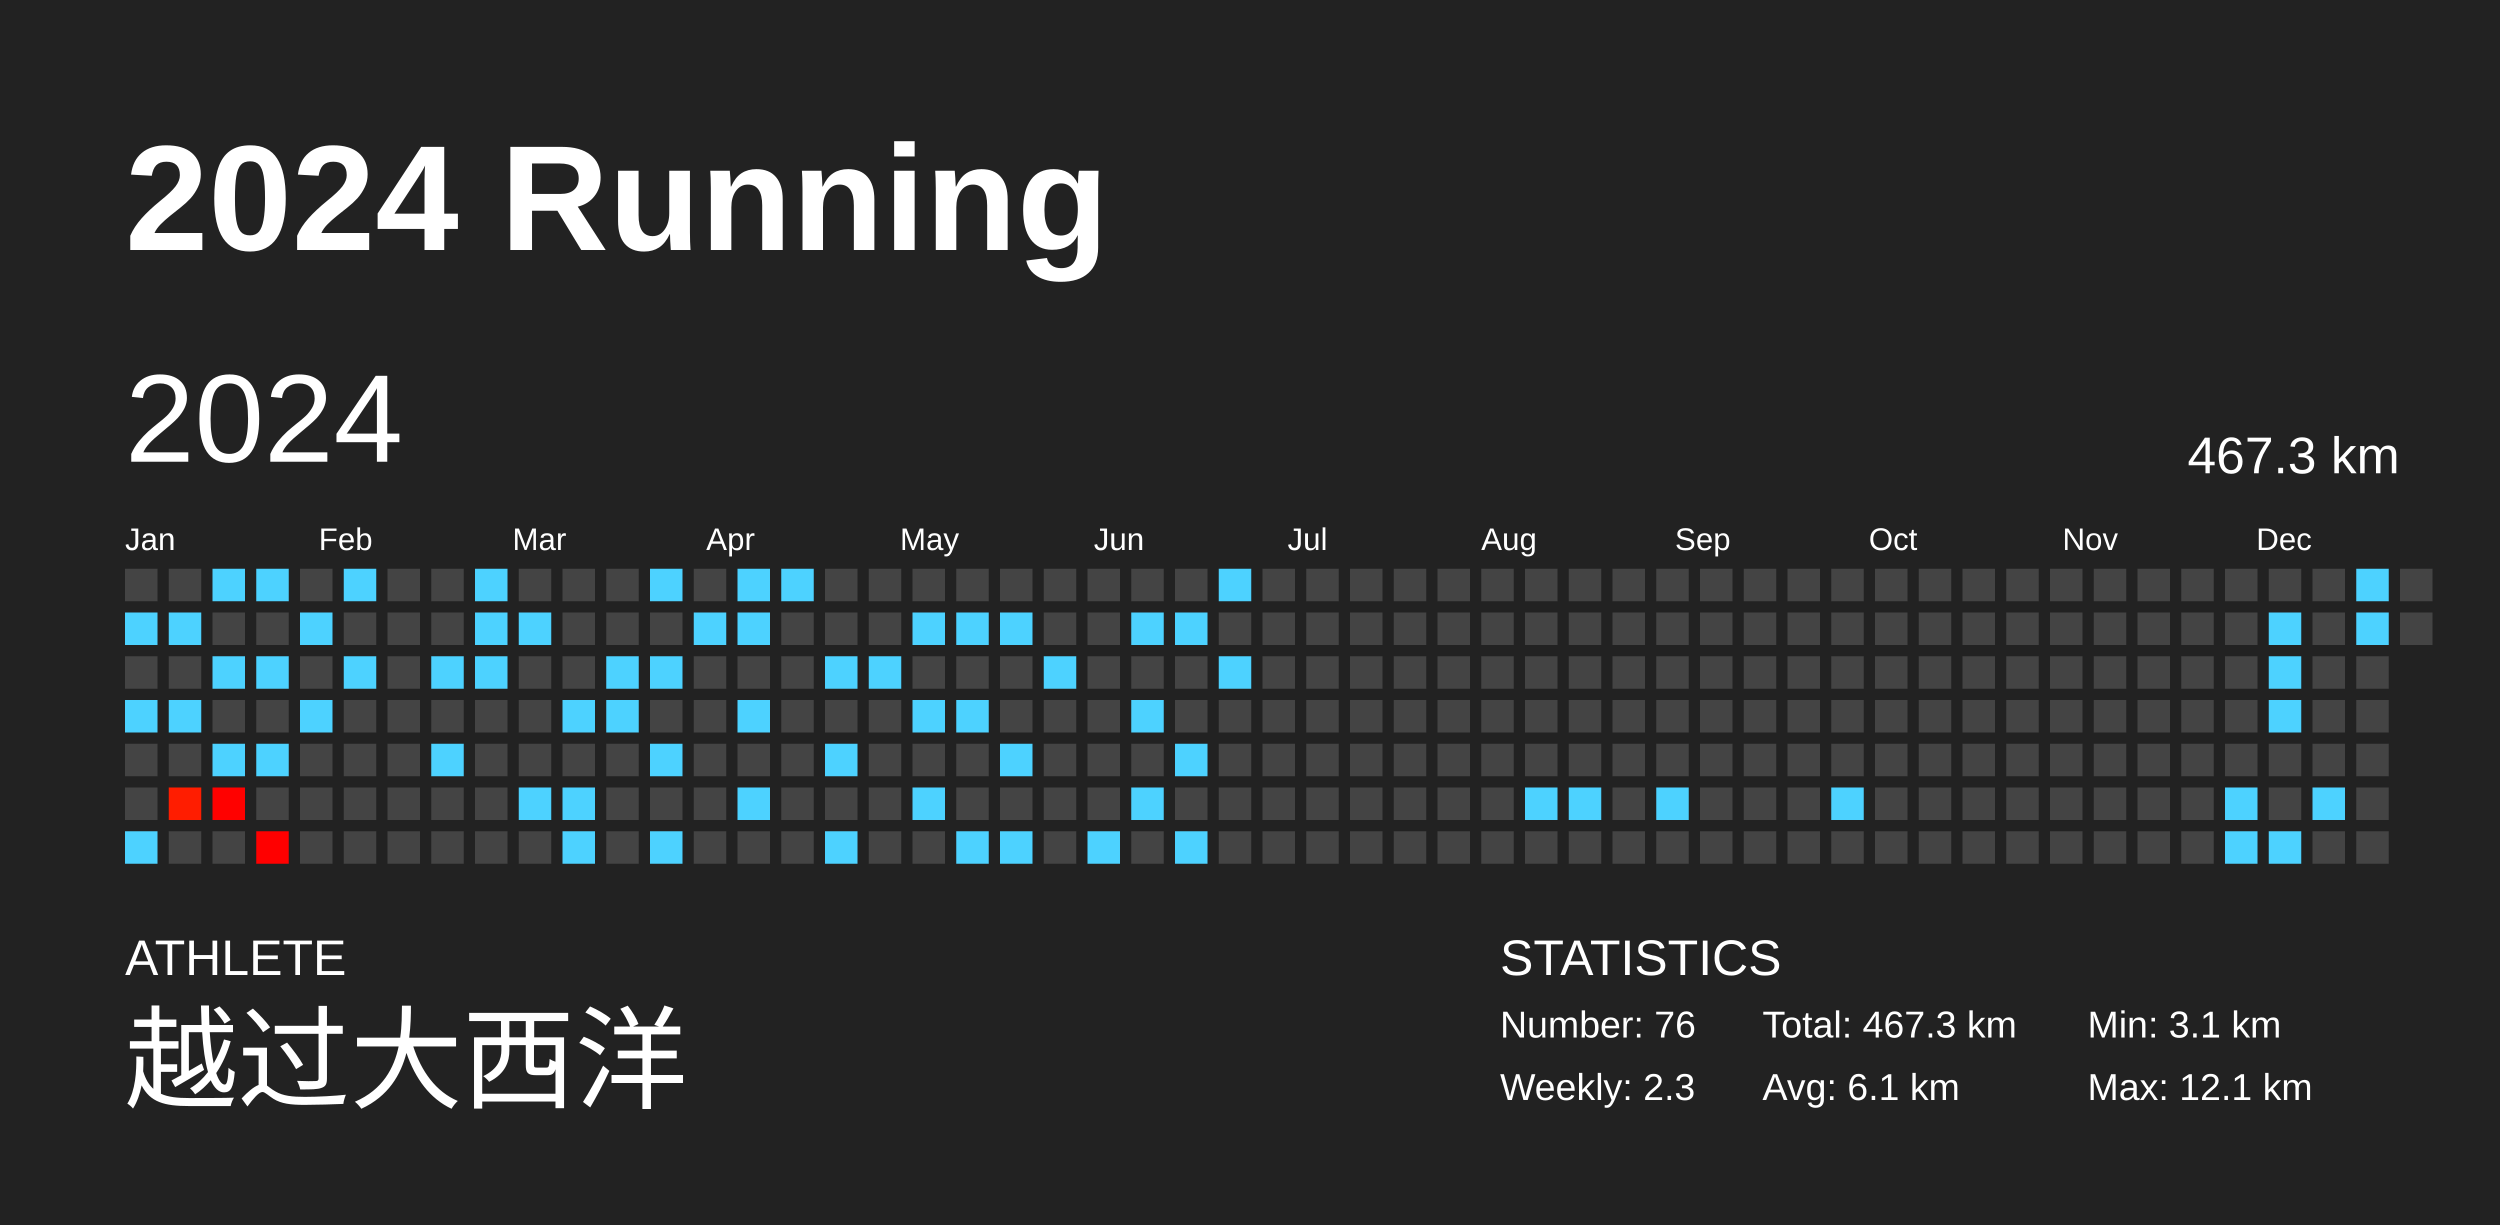
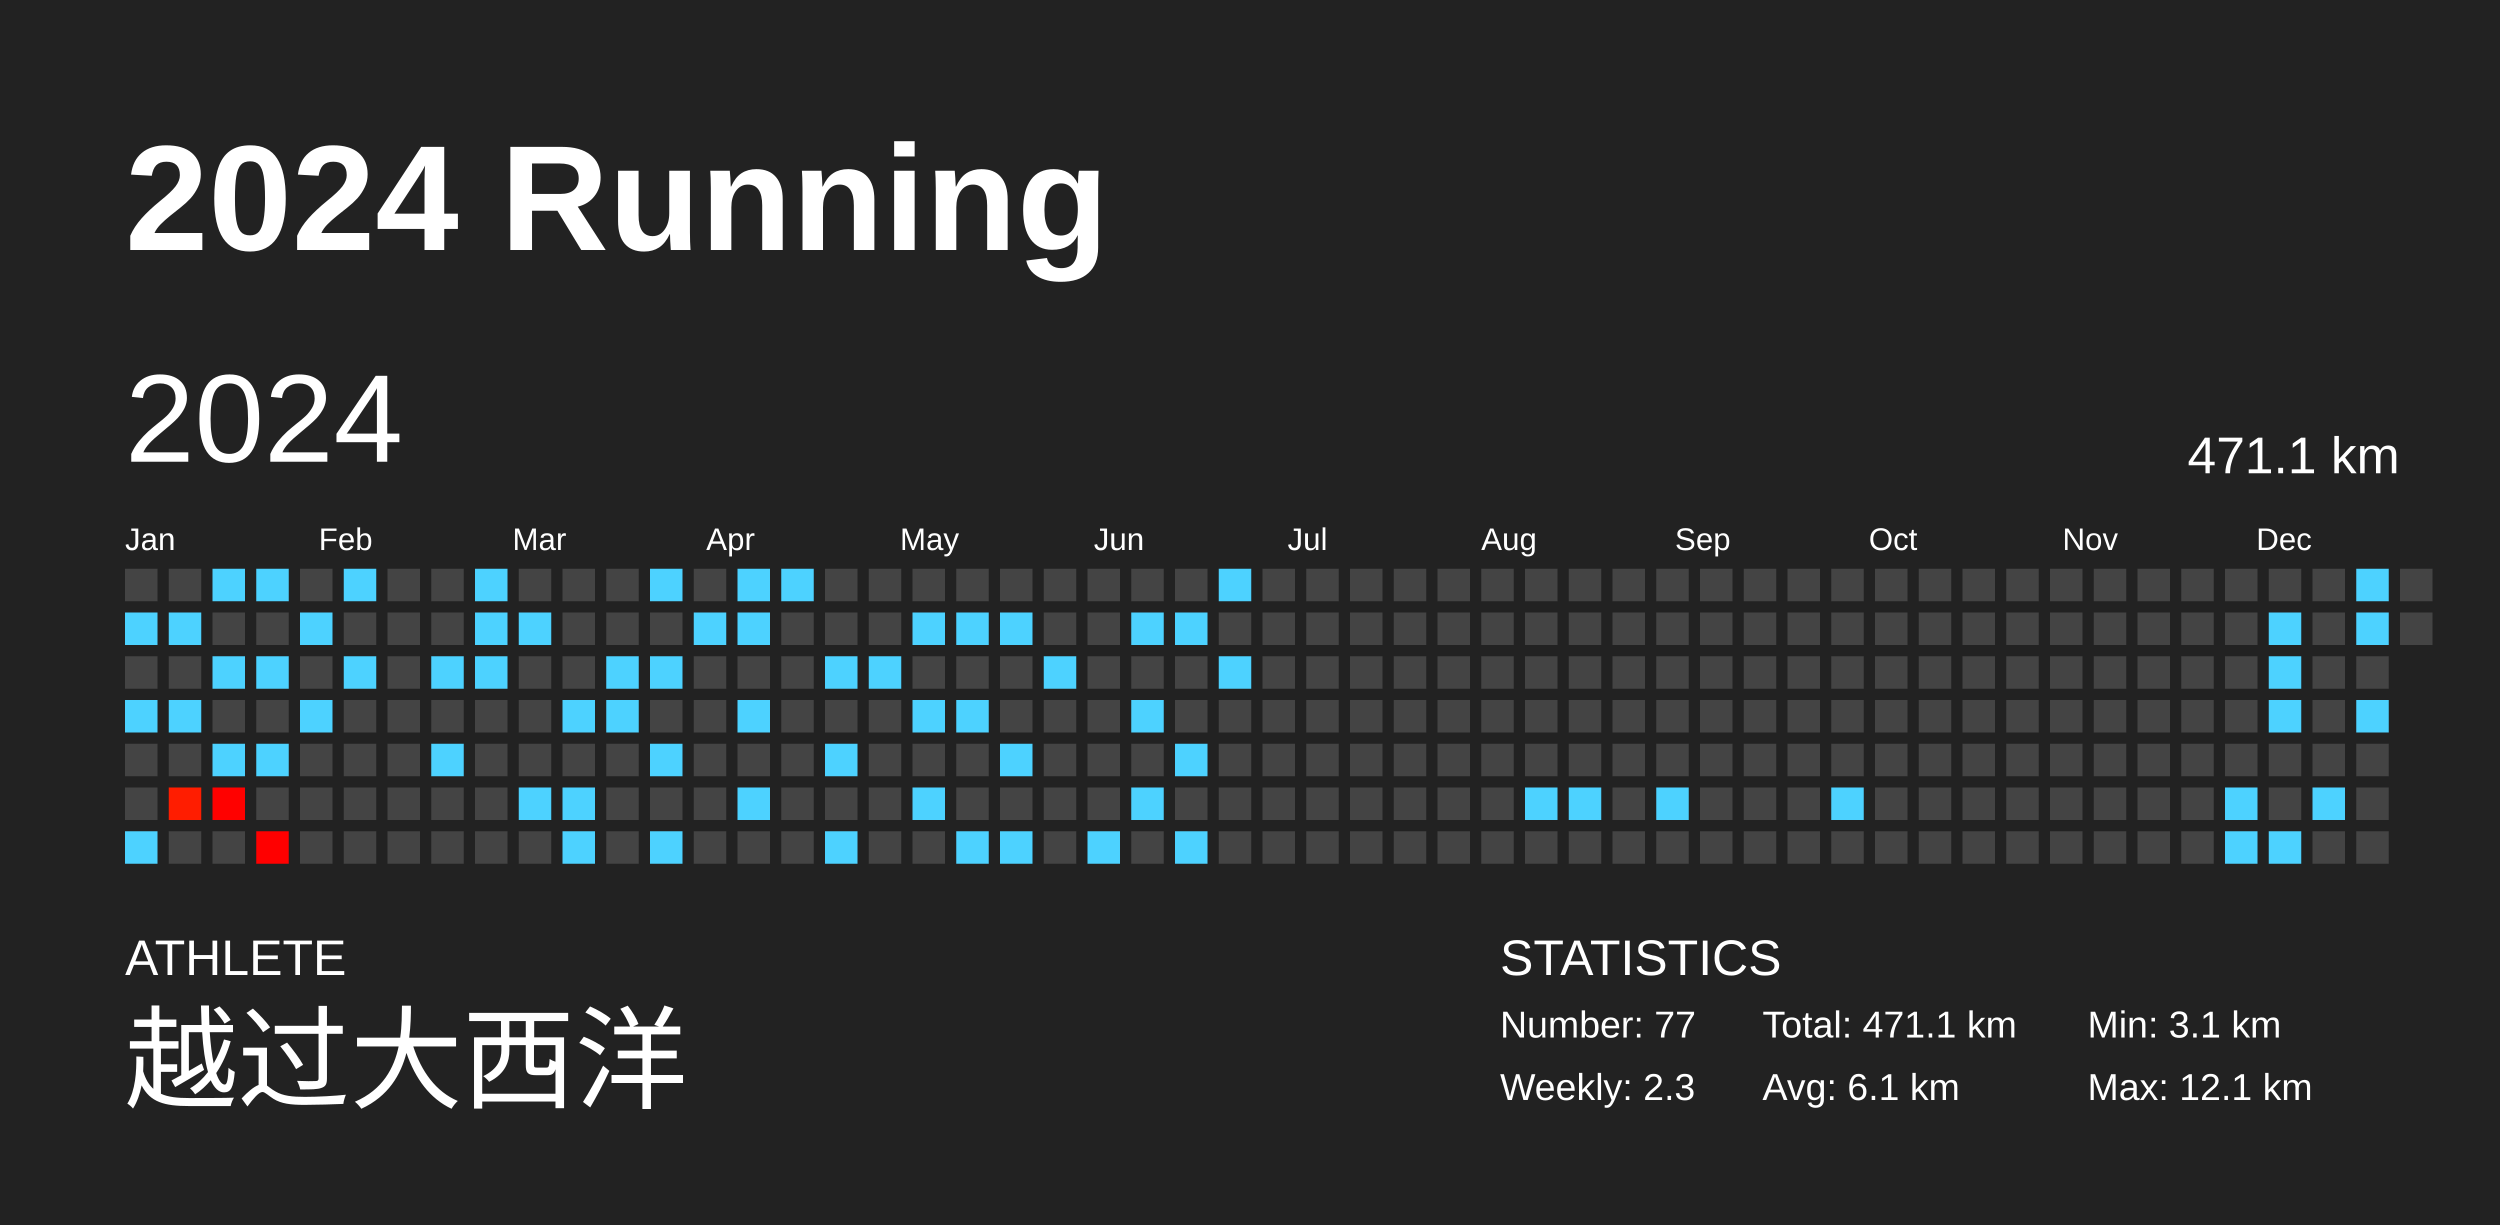
<svg xmlns="http://www.w3.org/2000/svg" baseProfile="full" height="98mm" version="1.1" viewBox="0,0,200,98" width="200mm">
  <defs />
  <rect fill="#222222" height="98" width="200" x="0" y="0" />
  <text fill="#FFFFFF" style="font-size:12px; font-family:Arial; font-weight:bold;" x="10" y="20">2024 Running</text>
  <text fill="#FFFFFF" style="font-size:4px; font-family:Arial" x="10" y="78">ATHLETE</text>
  <text fill="#FFFFFF" style="font-size:9px; font-family:Arial" x="10" y="88">越过大西洋</text>
  <text fill="#FFFFFF" style="font-size:4px; font-family:Arial" x="120" y="78">STATISTICS</text>
-   <text fill="#FFFFFF" style="font-size:3px; font-family:Arial" x="120" y="83">Number: 76</text>
+   <text fill="#FFFFFF" style="font-size:3px; font-family:Arial" x="120" y="83">Number: 77</text>
  <text fill="#FFFFFF" style="font-size:3px; font-family:Arial" x="120" y="88">Weekly: 2.3</text>
-   <text fill="#FFFFFF" style="font-size:3px; font-family:Arial" x="141" y="83">Total: 467.3 km</text>
+   <text fill="#FFFFFF" style="font-size:3px; font-family:Arial" x="141" y="83">Total: 471.1 km</text>
  <text fill="#FFFFFF" style="font-size:3px; font-family:Arial" x="141" y="88">Avg: 6.1 km</text>
  <text fill="#FFFFFF" style="font-size:3px; font-family:Arial" x="167" y="83">Min: 3.1 km</text>
  <text fill="#FFFFFF" style="font-size:3px; font-family:Arial" x="167" y="88">Max: 12.1 km</text>
  <text dominant-baseline="hanging" fill="#FFFFFF" style="font-size:10.0px; font-family:Arial;" x="10" y="30">2024</text>
-   <text dominant-baseline="hanging" fill="#FFFFFF" style="font-size:4.125px; font-family:Arial;" x="175" y="35">467.3 km</text>
+   <text dominant-baseline="hanging" fill="#FFFFFF" style="font-size:4.125px; font-family:Arial;" x="175" y="35">471.1 km</text>
  <text fill="#FFFFFF" style="font-size:2.5px; font-family:Arial" x="10.0" y="44">Jan</text>
  <text fill="#FFFFFF" style="font-size:2.5px; font-family:Arial" x="25.5" y="44">Feb</text>
  <text fill="#FFFFFF" style="font-size:2.5px; font-family:Arial" x="41.0" y="44">Mar</text>
  <text fill="#FFFFFF" style="font-size:2.5px; font-family:Arial" x="56.5" y="44">Apr</text>
  <text fill="#FFFFFF" style="font-size:2.5px; font-family:Arial" x="72.0" y="44">May</text>
  <text fill="#FFFFFF" style="font-size:2.5px; font-family:Arial" x="87.5" y="44">Jun</text>
  <text fill="#FFFFFF" style="font-size:2.5px; font-family:Arial" x="103.0" y="44">Jul</text>
  <text fill="#FFFFFF" style="font-size:2.5px; font-family:Arial" x="118.5" y="44">Aug</text>
  <text fill="#FFFFFF" style="font-size:2.5px; font-family:Arial" x="134.0" y="44">Sep</text>
  <text fill="#FFFFFF" style="font-size:2.5px; font-family:Arial" x="149.5" y="44">Oct</text>
  <text fill="#FFFFFF" style="font-size:2.5px; font-family:Arial" x="165.0" y="44">Nov</text>
  <text fill="#FFFFFF" style="font-size:2.5px; font-family:Arial" x="180.5" y="44">Dec</text>
  <rect fill="#444444" height="2.6" width="2.6" x="10.0" y="45.5" />
  <rect fill="#4dd2ff" height="2.6" width="2.6" x="10.0" y="49.0" />
  <rect fill="#444444" height="2.6" width="2.6" x="10.0" y="52.5" />
  <rect fill="#4dd2ff" height="2.6" width="2.6" x="10.0" y="56.0" />
  <rect fill="#444444" height="2.6" width="2.6" x="10.0" y="59.5" />
  <rect fill="#444444" height="2.6" width="2.6" x="10.0" y="63.0" />
  <rect fill="#4dd2ff" height="2.6" width="2.6" x="10.0" y="66.5" />
  <rect fill="#444444" height="2.6" width="2.6" x="13.5" y="45.5" />
  <rect fill="#4dd2ff" height="2.6" width="2.6" x="13.5" y="49.0" />
  <rect fill="#444444" height="2.6" width="2.6" x="13.5" y="52.5" />
  <rect fill="#4dd2ff" height="2.6" width="2.6" x="13.5" y="56.0" />
  <rect fill="#444444" height="2.6" width="2.6" x="13.5" y="59.5" />
  <rect fill="#ff1d00" height="2.6" width="2.6" x="13.5" y="63.0" />
  <rect fill="#444444" height="2.6" width="2.6" x="13.5" y="66.5" />
  <rect fill="#4dd2ff" height="2.6" width="2.6" x="17.0" y="45.5" />
  <rect fill="#444444" height="2.6" width="2.6" x="17.0" y="49.0" />
  <rect fill="#4dd2ff" height="2.6" width="2.6" x="17.0" y="52.5" />
  <rect fill="#444444" height="2.6" width="2.6" x="17.0" y="56.0" />
  <rect fill="#4dd2ff" height="2.6" width="2.6" x="17.0" y="59.5" />
  <rect fill="#ff0100" height="2.6" width="2.6" x="17.0" y="63.0" />
  <rect fill="#444444" height="2.6" width="2.6" x="17.0" y="66.5" />
  <rect fill="#4dd2ff" height="2.6" width="2.6" x="20.5" y="45.5" />
  <rect fill="#444444" height="2.6" width="2.6" x="20.5" y="49.0" />
  <rect fill="#4dd2ff" height="2.6" width="2.6" x="20.5" y="52.5" />
  <rect fill="#444444" height="2.6" width="2.6" x="20.5" y="56.0" />
  <rect fill="#4dd2ff" height="2.6" width="2.6" x="20.5" y="59.5" />
  <rect fill="#444444" height="2.6" width="2.6" x="20.5" y="63.0" />
  <rect fill="#ff0000" height="2.6" width="2.6" x="20.5" y="66.5" />
  <rect fill="#444444" height="2.6" width="2.6" x="24.0" y="45.5" />
  <rect fill="#4dd2ff" height="2.6" width="2.6" x="24.0" y="49.0" />
  <rect fill="#444444" height="2.6" width="2.6" x="24.0" y="52.5" />
  <rect fill="#4dd2ff" height="2.6" width="2.6" x="24.0" y="56.0" />
  <rect fill="#444444" height="2.6" width="2.6" x="24.0" y="59.5" />
  <rect fill="#444444" height="2.6" width="2.6" x="24.0" y="63.0" />
  <rect fill="#444444" height="2.6" width="2.6" x="24.0" y="66.5" />
  <rect fill="#4dd2ff" height="2.6" width="2.6" x="27.5" y="45.5" />
  <rect fill="#444444" height="2.6" width="2.6" x="27.5" y="49.0" />
  <rect fill="#4dd2ff" height="2.6" width="2.6" x="27.5" y="52.5" />
  <rect fill="#444444" height="2.6" width="2.6" x="27.5" y="56.0" />
  <rect fill="#444444" height="2.6" width="2.6" x="27.5" y="59.5" />
  <rect fill="#444444" height="2.6" width="2.6" x="27.5" y="63.0" />
  <rect fill="#444444" height="2.6" width="2.6" x="27.5" y="66.5" />
  <rect fill="#444444" height="2.6" width="2.6" x="31.0" y="45.5" />
  <rect fill="#444444" height="2.6" width="2.6" x="31.0" y="49.0" />
  <rect fill="#444444" height="2.6" width="2.6" x="31.0" y="52.5" />
  <rect fill="#444444" height="2.6" width="2.6" x="31.0" y="56.0" />
  <rect fill="#444444" height="2.6" width="2.6" x="31.0" y="59.5" />
  <rect fill="#444444" height="2.6" width="2.6" x="31.0" y="63.0" />
  <rect fill="#444444" height="2.6" width="2.6" x="31.0" y="66.5" />
  <rect fill="#444444" height="2.6" width="2.6" x="34.5" y="45.5" />
  <rect fill="#444444" height="2.6" width="2.6" x="34.5" y="49.0" />
  <rect fill="#4dd2ff" height="2.6" width="2.6" x="34.5" y="52.5" />
  <rect fill="#444444" height="2.6" width="2.6" x="34.5" y="56.0" />
  <rect fill="#4dd2ff" height="2.6" width="2.6" x="34.5" y="59.5" />
  <rect fill="#444444" height="2.6" width="2.6" x="34.5" y="63.0" />
  <rect fill="#444444" height="2.6" width="2.6" x="34.5" y="66.5" />
  <rect fill="#4dd2ff" height="2.6" width="2.6" x="38.0" y="45.5" />
  <rect fill="#4dd2ff" height="2.6" width="2.6" x="38.0" y="49.0" />
  <rect fill="#4dd2ff" height="2.6" width="2.6" x="38.0" y="52.5" />
  <rect fill="#444444" height="2.6" width="2.6" x="38.0" y="56.0" />
  <rect fill="#444444" height="2.6" width="2.6" x="38.0" y="59.5" />
  <rect fill="#444444" height="2.6" width="2.6" x="38.0" y="63.0" />
  <rect fill="#444444" height="2.6" width="2.6" x="38.0" y="66.5" />
  <rect fill="#444444" height="2.6" width="2.6" x="41.5" y="45.5" />
  <rect fill="#4dd2ff" height="2.6" width="2.6" x="41.5" y="49.0" />
  <rect fill="#444444" height="2.6" width="2.6" x="41.5" y="52.5" />
  <rect fill="#444444" height="2.6" width="2.6" x="41.5" y="56.0" />
  <rect fill="#444444" height="2.6" width="2.6" x="41.5" y="59.5" />
  <rect fill="#4dd2ff" height="2.6" width="2.6" x="41.5" y="63.0" />
  <rect fill="#444444" height="2.6" width="2.6" x="41.5" y="66.5" />
  <rect fill="#444444" height="2.6" width="2.6" x="45.0" y="45.5" />
  <rect fill="#444444" height="2.6" width="2.6" x="45.0" y="49.0" />
  <rect fill="#444444" height="2.6" width="2.6" x="45.0" y="52.5" />
  <rect fill="#4dd2ff" height="2.6" width="2.6" x="45.0" y="56.0" />
  <rect fill="#444444" height="2.6" width="2.6" x="45.0" y="59.5" />
  <rect fill="#4dd2ff" height="2.6" width="2.6" x="45.0" y="63.0" />
  <rect fill="#4dd2ff" height="2.6" width="2.6" x="45.0" y="66.5" />
  <rect fill="#444444" height="2.6" width="2.6" x="48.5" y="45.5" />
  <rect fill="#444444" height="2.6" width="2.6" x="48.5" y="49.0" />
  <rect fill="#4dd2ff" height="2.6" width="2.6" x="48.5" y="52.5" />
  <rect fill="#4dd2ff" height="2.6" width="2.6" x="48.5" y="56.0" />
  <rect fill="#444444" height="2.6" width="2.6" x="48.5" y="59.5" />
  <rect fill="#444444" height="2.6" width="2.6" x="48.5" y="63.0" />
  <rect fill="#444444" height="2.6" width="2.6" x="48.5" y="66.5" />
  <rect fill="#4dd2ff" height="2.6" width="2.6" x="52.0" y="45.5" />
  <rect fill="#444444" height="2.6" width="2.6" x="52.0" y="49.0" />
  <rect fill="#4dd2ff" height="2.6" width="2.6" x="52.0" y="52.5" />
  <rect fill="#444444" height="2.6" width="2.6" x="52.0" y="56.0" />
  <rect fill="#4dd2ff" height="2.6" width="2.6" x="52.0" y="59.5" />
  <rect fill="#444444" height="2.6" width="2.6" x="52.0" y="63.0" />
  <rect fill="#4dd2ff" height="2.6" width="2.6" x="52.0" y="66.5" />
  <rect fill="#444444" height="2.6" width="2.6" x="55.5" y="45.5" />
  <rect fill="#4dd2ff" height="2.6" width="2.6" x="55.5" y="49.0" />
  <rect fill="#444444" height="2.6" width="2.6" x="55.5" y="52.5" />
  <rect fill="#444444" height="2.6" width="2.6" x="55.5" y="56.0" />
  <rect fill="#444444" height="2.6" width="2.6" x="55.5" y="59.5" />
  <rect fill="#444444" height="2.6" width="2.6" x="55.5" y="63.0" />
  <rect fill="#444444" height="2.6" width="2.6" x="55.5" y="66.5" />
  <rect fill="#4dd2ff" height="2.6" width="2.6" x="59.0" y="45.5" />
  <rect fill="#4dd2ff" height="2.6" width="2.6" x="59.0" y="49.0" />
  <rect fill="#444444" height="2.6" width="2.6" x="59.0" y="52.5" />
  <rect fill="#4dd2ff" height="2.6" width="2.6" x="59.0" y="56.0" />
  <rect fill="#444444" height="2.6" width="2.6" x="59.0" y="59.5" />
  <rect fill="#4dd2ff" height="2.6" width="2.6" x="59.0" y="63.0" />
  <rect fill="#444444" height="2.6" width="2.6" x="59.0" y="66.5" />
  <rect fill="#4dd2ff" height="2.6" width="2.6" x="62.5" y="45.5" />
  <rect fill="#444444" height="2.6" width="2.6" x="62.5" y="49.0" />
  <rect fill="#444444" height="2.6" width="2.6" x="62.5" y="52.5" />
  <rect fill="#444444" height="2.6" width="2.6" x="62.5" y="56.0" />
  <rect fill="#444444" height="2.6" width="2.6" x="62.5" y="59.5" />
  <rect fill="#444444" height="2.6" width="2.6" x="62.5" y="63.0" />
  <rect fill="#444444" height="2.6" width="2.6" x="62.5" y="66.5" />
  <rect fill="#444444" height="2.6" width="2.6" x="66.0" y="45.5" />
  <rect fill="#444444" height="2.6" width="2.6" x="66.0" y="49.0" />
  <rect fill="#4dd2ff" height="2.6" width="2.6" x="66.0" y="52.5" />
  <rect fill="#444444" height="2.6" width="2.6" x="66.0" y="56.0" />
  <rect fill="#4dd2ff" height="2.6" width="2.6" x="66.0" y="59.5" />
  <rect fill="#444444" height="2.6" width="2.6" x="66.0" y="63.0" />
  <rect fill="#4dd2ff" height="2.6" width="2.6" x="66.0" y="66.5" />
  <rect fill="#444444" height="2.6" width="2.6" x="69.5" y="45.5" />
  <rect fill="#444444" height="2.6" width="2.6" x="69.5" y="49.0" />
  <rect fill="#4dd2ff" height="2.6" width="2.6" x="69.5" y="52.5" />
  <rect fill="#444444" height="2.6" width="2.6" x="69.5" y="56.0" />
  <rect fill="#444444" height="2.6" width="2.6" x="69.5" y="59.5" />
  <rect fill="#444444" height="2.6" width="2.6" x="69.5" y="63.0" />
  <rect fill="#444444" height="2.6" width="2.6" x="69.5" y="66.5" />
  <rect fill="#444444" height="2.6" width="2.6" x="73.0" y="45.5" />
  <rect fill="#4dd2ff" height="2.6" width="2.6" x="73.0" y="49.0" />
  <rect fill="#444444" height="2.6" width="2.6" x="73.0" y="52.5" />
  <rect fill="#4dd2ff" height="2.6" width="2.6" x="73.0" y="56.0" />
  <rect fill="#444444" height="2.6" width="2.6" x="73.0" y="59.5" />
  <rect fill="#4dd2ff" height="2.6" width="2.6" x="73.0" y="63.0" />
  <rect fill="#444444" height="2.6" width="2.6" x="73.0" y="66.5" />
  <rect fill="#444444" height="2.6" width="2.6" x="76.5" y="45.5" />
  <rect fill="#4dd2ff" height="2.6" width="2.6" x="76.5" y="49.0" />
  <rect fill="#444444" height="2.6" width="2.6" x="76.5" y="52.5" />
  <rect fill="#4dd2ff" height="2.6" width="2.6" x="76.5" y="56.0" />
  <rect fill="#444444" height="2.6" width="2.6" x="76.5" y="59.5" />
  <rect fill="#444444" height="2.6" width="2.6" x="76.5" y="63.0" />
  <rect fill="#4dd2ff" height="2.6" width="2.6" x="76.5" y="66.5" />
  <rect fill="#444444" height="2.6" width="2.6" x="80.0" y="45.5" />
  <rect fill="#4dd2ff" height="2.6" width="2.6" x="80.0" y="49.0" />
  <rect fill="#444444" height="2.6" width="2.6" x="80.0" y="52.5" />
  <rect fill="#444444" height="2.6" width="2.6" x="80.0" y="56.0" />
  <rect fill="#4dd2ff" height="2.6" width="2.6" x="80.0" y="59.5" />
  <rect fill="#444444" height="2.6" width="2.6" x="80.0" y="63.0" />
  <rect fill="#4dd2ff" height="2.6" width="2.6" x="80.0" y="66.5" />
  <rect fill="#444444" height="2.6" width="2.6" x="83.5" y="45.5" />
  <rect fill="#444444" height="2.6" width="2.6" x="83.5" y="49.0" />
  <rect fill="#4dd2ff" height="2.6" width="2.6" x="83.5" y="52.5" />
  <rect fill="#444444" height="2.6" width="2.6" x="83.5" y="56.0" />
  <rect fill="#444444" height="2.6" width="2.6" x="83.5" y="59.5" />
  <rect fill="#444444" height="2.6" width="2.6" x="83.5" y="63.0" />
  <rect fill="#444444" height="2.6" width="2.6" x="83.5" y="66.5" />
  <rect fill="#444444" height="2.6" width="2.6" x="87.0" y="45.5" />
  <rect fill="#444444" height="2.6" width="2.6" x="87.0" y="49.0" />
  <rect fill="#444444" height="2.6" width="2.6" x="87.0" y="52.5" />
  <rect fill="#444444" height="2.6" width="2.6" x="87.0" y="56.0" />
  <rect fill="#444444" height="2.6" width="2.6" x="87.0" y="59.5" />
  <rect fill="#444444" height="2.6" width="2.6" x="87.0" y="63.0" />
  <rect fill="#4dd2ff" height="2.6" width="2.6" x="87.0" y="66.5" />
  <rect fill="#444444" height="2.6" width="2.6" x="90.5" y="45.5" />
  <rect fill="#4dd2ff" height="2.6" width="2.6" x="90.5" y="49.0" />
  <rect fill="#444444" height="2.6" width="2.6" x="90.5" y="52.5" />
  <rect fill="#4dd2ff" height="2.6" width="2.6" x="90.5" y="56.0" />
  <rect fill="#444444" height="2.6" width="2.6" x="90.5" y="59.5" />
  <rect fill="#4dd2ff" height="2.6" width="2.6" x="90.5" y="63.0" />
  <rect fill="#444444" height="2.6" width="2.6" x="90.5" y="66.5" />
  <rect fill="#444444" height="2.6" width="2.6" x="94.0" y="45.5" />
  <rect fill="#4dd2ff" height="2.6" width="2.6" x="94.0" y="49.0" />
  <rect fill="#444444" height="2.6" width="2.6" x="94.0" y="52.5" />
  <rect fill="#444444" height="2.6" width="2.6" x="94.0" y="56.0" />
  <rect fill="#4dd2ff" height="2.6" width="2.6" x="94.0" y="59.5" />
  <rect fill="#444444" height="2.6" width="2.6" x="94.0" y="63.0" />
  <rect fill="#4dd2ff" height="2.6" width="2.6" x="94.0" y="66.5" />
  <rect fill="#4dd2ff" height="2.6" width="2.6" x="97.5" y="45.5" />
  <rect fill="#444444" height="2.6" width="2.6" x="97.5" y="49.0" />
  <rect fill="#4dd2ff" height="2.6" width="2.6" x="97.5" y="52.5" />
  <rect fill="#444444" height="2.6" width="2.6" x="97.5" y="56.0" />
  <rect fill="#444444" height="2.6" width="2.6" x="97.5" y="59.5" />
  <rect fill="#444444" height="2.6" width="2.6" x="97.5" y="63.0" />
  <rect fill="#444444" height="2.6" width="2.6" x="97.5" y="66.5" />
  <rect fill="#444444" height="2.6" width="2.6" x="101.0" y="45.5" />
  <rect fill="#444444" height="2.6" width="2.6" x="101.0" y="49.0" />
  <rect fill="#444444" height="2.6" width="2.6" x="101.0" y="52.5" />
  <rect fill="#444444" height="2.6" width="2.6" x="101.0" y="56.0" />
  <rect fill="#444444" height="2.6" width="2.6" x="101.0" y="59.5" />
  <rect fill="#444444" height="2.6" width="2.6" x="101.0" y="63.0" />
  <rect fill="#444444" height="2.6" width="2.6" x="101.0" y="66.5" />
  <rect fill="#444444" height="2.6" width="2.6" x="104.5" y="45.5" />
  <rect fill="#444444" height="2.6" width="2.6" x="104.5" y="49.0" />
  <rect fill="#444444" height="2.6" width="2.6" x="104.5" y="52.5" />
  <rect fill="#444444" height="2.6" width="2.6" x="104.5" y="56.0" />
  <rect fill="#444444" height="2.6" width="2.6" x="104.5" y="59.5" />
  <rect fill="#444444" height="2.6" width="2.6" x="104.5" y="63.0" />
  <rect fill="#444444" height="2.6" width="2.6" x="104.5" y="66.5" />
  <rect fill="#444444" height="2.6" width="2.6" x="108.0" y="45.5" />
  <rect fill="#444444" height="2.6" width="2.6" x="108.0" y="49.0" />
  <rect fill="#444444" height="2.6" width="2.6" x="108.0" y="52.5" />
  <rect fill="#444444" height="2.6" width="2.6" x="108.0" y="56.0" />
  <rect fill="#444444" height="2.6" width="2.6" x="108.0" y="59.5" />
  <rect fill="#444444" height="2.6" width="2.6" x="108.0" y="63.0" />
  <rect fill="#444444" height="2.6" width="2.6" x="108.0" y="66.5" />
  <rect fill="#444444" height="2.6" width="2.6" x="111.5" y="45.5" />
  <rect fill="#444444" height="2.6" width="2.6" x="111.5" y="49.0" />
  <rect fill="#444444" height="2.6" width="2.6" x="111.5" y="52.5" />
  <rect fill="#444444" height="2.6" width="2.6" x="111.5" y="56.0" />
  <rect fill="#444444" height="2.6" width="2.6" x="111.5" y="59.5" />
  <rect fill="#444444" height="2.6" width="2.6" x="111.5" y="63.0" />
  <rect fill="#444444" height="2.6" width="2.6" x="111.5" y="66.5" />
  <rect fill="#444444" height="2.6" width="2.6" x="115.0" y="45.5" />
  <rect fill="#444444" height="2.6" width="2.6" x="115.0" y="49.0" />
  <rect fill="#444444" height="2.6" width="2.6" x="115.0" y="52.5" />
  <rect fill="#444444" height="2.6" width="2.6" x="115.0" y="56.0" />
  <rect fill="#444444" height="2.6" width="2.6" x="115.0" y="59.5" />
  <rect fill="#444444" height="2.6" width="2.6" x="115.0" y="63.0" />
  <rect fill="#444444" height="2.6" width="2.6" x="115.0" y="66.5" />
  <rect fill="#444444" height="2.6" width="2.6" x="118.5" y="45.5" />
  <rect fill="#444444" height="2.6" width="2.6" x="118.5" y="49.0" />
  <rect fill="#444444" height="2.6" width="2.6" x="118.5" y="52.5" />
  <rect fill="#444444" height="2.6" width="2.6" x="118.5" y="56.0" />
  <rect fill="#444444" height="2.6" width="2.6" x="118.5" y="59.5" />
  <rect fill="#444444" height="2.6" width="2.6" x="118.5" y="63.0" />
  <rect fill="#444444" height="2.6" width="2.6" x="118.5" y="66.5" />
  <rect fill="#444444" height="2.6" width="2.6" x="122.0" y="45.5" />
  <rect fill="#444444" height="2.6" width="2.6" x="122.0" y="49.0" />
  <rect fill="#444444" height="2.6" width="2.6" x="122.0" y="52.5" />
  <rect fill="#444444" height="2.6" width="2.6" x="122.0" y="56.0" />
  <rect fill="#444444" height="2.6" width="2.6" x="122.0" y="59.5" />
  <rect fill="#4dd2ff" height="2.6" width="2.6" x="122.0" y="63.0" />
  <rect fill="#444444" height="2.6" width="2.6" x="122.0" y="66.5" />
  <rect fill="#444444" height="2.6" width="2.6" x="125.5" y="45.5" />
  <rect fill="#444444" height="2.6" width="2.6" x="125.5" y="49.0" />
  <rect fill="#444444" height="2.6" width="2.6" x="125.5" y="52.5" />
  <rect fill="#444444" height="2.6" width="2.6" x="125.5" y="56.0" />
  <rect fill="#444444" height="2.6" width="2.6" x="125.5" y="59.5" />
  <rect fill="#4dd2ff" height="2.6" width="2.6" x="125.5" y="63.0" />
  <rect fill="#444444" height="2.6" width="2.6" x="125.5" y="66.5" />
  <rect fill="#444444" height="2.6" width="2.6" x="129.0" y="45.5" />
  <rect fill="#444444" height="2.6" width="2.6" x="129.0" y="49.0" />
  <rect fill="#444444" height="2.6" width="2.6" x="129.0" y="52.5" />
  <rect fill="#444444" height="2.6" width="2.6" x="129.0" y="56.0" />
  <rect fill="#444444" height="2.6" width="2.6" x="129.0" y="59.5" />
  <rect fill="#444444" height="2.6" width="2.6" x="129.0" y="63.0" />
  <rect fill="#444444" height="2.6" width="2.6" x="129.0" y="66.5" />
  <rect fill="#444444" height="2.6" width="2.6" x="132.5" y="45.5" />
  <rect fill="#444444" height="2.6" width="2.6" x="132.5" y="49.0" />
  <rect fill="#444444" height="2.6" width="2.6" x="132.5" y="52.5" />
  <rect fill="#444444" height="2.6" width="2.6" x="132.5" y="56.0" />
  <rect fill="#444444" height="2.6" width="2.6" x="132.5" y="59.5" />
  <rect fill="#4dd2ff" height="2.6" width="2.6" x="132.5" y="63.0" />
  <rect fill="#444444" height="2.6" width="2.6" x="132.5" y="66.5" />
  <rect fill="#444444" height="2.6" width="2.6" x="136.0" y="45.5" />
  <rect fill="#444444" height="2.6" width="2.6" x="136.0" y="49.0" />
  <rect fill="#444444" height="2.6" width="2.6" x="136.0" y="52.5" />
  <rect fill="#444444" height="2.6" width="2.6" x="136.0" y="56.0" />
  <rect fill="#444444" height="2.6" width="2.6" x="136.0" y="59.5" />
  <rect fill="#444444" height="2.6" width="2.6" x="136.0" y="63.0" />
  <rect fill="#444444" height="2.6" width="2.6" x="136.0" y="66.5" />
  <rect fill="#444444" height="2.6" width="2.6" x="139.5" y="45.5" />
  <rect fill="#444444" height="2.6" width="2.6" x="139.5" y="49.0" />
  <rect fill="#444444" height="2.6" width="2.6" x="139.5" y="52.5" />
  <rect fill="#444444" height="2.6" width="2.6" x="139.5" y="56.0" />
  <rect fill="#444444" height="2.6" width="2.6" x="139.5" y="59.5" />
  <rect fill="#444444" height="2.6" width="2.6" x="139.5" y="63.0" />
  <rect fill="#444444" height="2.6" width="2.6" x="139.5" y="66.5" />
  <rect fill="#444444" height="2.6" width="2.6" x="143.0" y="45.5" />
  <rect fill="#444444" height="2.6" width="2.6" x="143.0" y="49.0" />
  <rect fill="#444444" height="2.6" width="2.6" x="143.0" y="52.5" />
  <rect fill="#444444" height="2.6" width="2.6" x="143.0" y="56.0" />
  <rect fill="#444444" height="2.6" width="2.6" x="143.0" y="59.5" />
  <rect fill="#444444" height="2.6" width="2.6" x="143.0" y="63.0" />
  <rect fill="#444444" height="2.6" width="2.6" x="143.0" y="66.5" />
  <rect fill="#444444" height="2.6" width="2.6" x="146.5" y="45.5" />
  <rect fill="#444444" height="2.6" width="2.6" x="146.5" y="49.0" />
  <rect fill="#444444" height="2.6" width="2.6" x="146.5" y="52.5" />
  <rect fill="#444444" height="2.6" width="2.6" x="146.5" y="56.0" />
  <rect fill="#444444" height="2.6" width="2.6" x="146.5" y="59.5" />
  <rect fill="#4dd2ff" height="2.6" width="2.6" x="146.5" y="63.0" />
  <rect fill="#444444" height="2.6" width="2.6" x="146.5" y="66.5" />
  <rect fill="#444444" height="2.6" width="2.6" x="150.0" y="45.5" />
  <rect fill="#444444" height="2.6" width="2.6" x="150.0" y="49.0" />
  <rect fill="#444444" height="2.6" width="2.6" x="150.0" y="52.5" />
  <rect fill="#444444" height="2.6" width="2.6" x="150.0" y="56.0" />
  <rect fill="#444444" height="2.6" width="2.6" x="150.0" y="59.5" />
  <rect fill="#444444" height="2.6" width="2.6" x="150.0" y="63.0" />
  <rect fill="#444444" height="2.6" width="2.6" x="150.0" y="66.5" />
  <rect fill="#444444" height="2.6" width="2.6" x="153.5" y="45.5" />
  <rect fill="#444444" height="2.6" width="2.6" x="153.5" y="49.0" />
  <rect fill="#444444" height="2.6" width="2.6" x="153.5" y="52.5" />
  <rect fill="#444444" height="2.6" width="2.6" x="153.5" y="56.0" />
  <rect fill="#444444" height="2.6" width="2.6" x="153.5" y="59.5" />
  <rect fill="#444444" height="2.6" width="2.6" x="153.5" y="63.0" />
  <rect fill="#444444" height="2.6" width="2.6" x="153.5" y="66.5" />
  <rect fill="#444444" height="2.6" width="2.6" x="157.0" y="45.5" />
  <rect fill="#444444" height="2.6" width="2.6" x="157.0" y="49.0" />
  <rect fill="#444444" height="2.6" width="2.6" x="157.0" y="52.5" />
  <rect fill="#444444" height="2.6" width="2.6" x="157.0" y="56.0" />
  <rect fill="#444444" height="2.6" width="2.6" x="157.0" y="59.5" />
  <rect fill="#444444" height="2.6" width="2.6" x="157.0" y="63.0" />
  <rect fill="#444444" height="2.6" width="2.6" x="157.0" y="66.5" />
  <rect fill="#444444" height="2.6" width="2.6" x="160.5" y="45.5" />
  <rect fill="#444444" height="2.6" width="2.6" x="160.5" y="49.0" />
  <rect fill="#444444" height="2.6" width="2.6" x="160.5" y="52.5" />
  <rect fill="#444444" height="2.6" width="2.6" x="160.5" y="56.0" />
  <rect fill="#444444" height="2.6" width="2.6" x="160.5" y="59.5" />
  <rect fill="#444444" height="2.6" width="2.6" x="160.5" y="63.0" />
  <rect fill="#444444" height="2.6" width="2.6" x="160.5" y="66.5" />
  <rect fill="#444444" height="2.6" width="2.6" x="164.0" y="45.5" />
  <rect fill="#444444" height="2.6" width="2.6" x="164.0" y="49.0" />
  <rect fill="#444444" height="2.6" width="2.6" x="164.0" y="52.5" />
  <rect fill="#444444" height="2.6" width="2.6" x="164.0" y="56.0" />
  <rect fill="#444444" height="2.6" width="2.6" x="164.0" y="59.5" />
  <rect fill="#444444" height="2.6" width="2.6" x="164.0" y="63.0" />
  <rect fill="#444444" height="2.6" width="2.6" x="164.0" y="66.5" />
  <rect fill="#444444" height="2.6" width="2.6" x="167.5" y="45.5" />
  <rect fill="#444444" height="2.6" width="2.6" x="167.5" y="49.0" />
  <rect fill="#444444" height="2.6" width="2.6" x="167.5" y="52.5" />
  <rect fill="#444444" height="2.6" width="2.6" x="167.5" y="56.0" />
  <rect fill="#444444" height="2.6" width="2.6" x="167.5" y="59.5" />
  <rect fill="#444444" height="2.6" width="2.6" x="167.5" y="63.0" />
  <rect fill="#444444" height="2.6" width="2.6" x="167.5" y="66.5" />
  <rect fill="#444444" height="2.6" width="2.6" x="171.0" y="45.5" />
  <rect fill="#444444" height="2.6" width="2.6" x="171.0" y="49.0" />
  <rect fill="#444444" height="2.6" width="2.6" x="171.0" y="52.5" />
  <rect fill="#444444" height="2.6" width="2.6" x="171.0" y="56.0" />
  <rect fill="#444444" height="2.6" width="2.6" x="171.0" y="59.5" />
  <rect fill="#444444" height="2.6" width="2.6" x="171.0" y="63.0" />
  <rect fill="#444444" height="2.6" width="2.6" x="171.0" y="66.5" />
  <rect fill="#444444" height="2.6" width="2.6" x="174.5" y="45.5" />
  <rect fill="#444444" height="2.6" width="2.6" x="174.5" y="49.0" />
  <rect fill="#444444" height="2.6" width="2.6" x="174.5" y="52.5" />
  <rect fill="#444444" height="2.6" width="2.6" x="174.5" y="56.0" />
  <rect fill="#444444" height="2.6" width="2.6" x="174.5" y="59.5" />
  <rect fill="#444444" height="2.6" width="2.6" x="174.5" y="63.0" />
  <rect fill="#444444" height="2.6" width="2.6" x="174.5" y="66.5" />
  <rect fill="#444444" height="2.6" width="2.6" x="178.0" y="45.5" />
  <rect fill="#444444" height="2.6" width="2.6" x="178.0" y="49.0" />
  <rect fill="#444444" height="2.6" width="2.6" x="178.0" y="52.5" />
  <rect fill="#444444" height="2.6" width="2.6" x="178.0" y="56.0" />
  <rect fill="#444444" height="2.6" width="2.6" x="178.0" y="59.5" />
  <rect fill="#4dd2ff" height="2.6" width="2.6" x="178.0" y="63.0" />
  <rect fill="#4dd2ff" height="2.6" width="2.6" x="178.0" y="66.5" />
  <rect fill="#444444" height="2.6" width="2.6" x="181.5" y="45.5" />
  <rect fill="#4dd2ff" height="2.6" width="2.6" x="181.5" y="49.0" />
  <rect fill="#4dd2ff" height="2.6" width="2.6" x="181.5" y="52.5" />
  <rect fill="#4dd2ff" height="2.6" width="2.6" x="181.5" y="56.0" />
  <rect fill="#444444" height="2.6" width="2.6" x="181.5" y="59.5" />
  <rect fill="#444444" height="2.6" width="2.6" x="181.5" y="63.0" />
  <rect fill="#4dd2ff" height="2.6" width="2.6" x="181.5" y="66.5" />
  <rect fill="#444444" height="2.6" width="2.6" x="185.0" y="45.5" />
  <rect fill="#444444" height="2.6" width="2.6" x="185.0" y="49.0" />
  <rect fill="#444444" height="2.6" width="2.6" x="185.0" y="52.5" />
  <rect fill="#444444" height="2.6" width="2.6" x="185.0" y="56.0" />
  <rect fill="#444444" height="2.6" width="2.6" x="185.0" y="59.5" />
  <rect fill="#4dd2ff" height="2.6" width="2.6" x="185.0" y="63.0" />
  <rect fill="#444444" height="2.6" width="2.6" x="185.0" y="66.5" />
  <rect fill="#4dd2ff" height="2.6" width="2.6" x="188.5" y="45.5" />
  <rect fill="#4dd2ff" height="2.6" width="2.6" x="188.5" y="49.0" />
  <rect fill="#444444" height="2.6" width="2.6" x="188.5" y="52.5" />
-   <rect fill="#444444" height="2.6" width="2.6" x="188.5" y="56.0" />
+   <rect fill="#4dd2ff" height="2.6" width="2.6" x="188.5" y="56.0" />
  <rect fill="#444444" height="2.6" width="2.6" x="188.5" y="59.5" />
  <rect fill="#444444" height="2.6" width="2.6" x="188.5" y="63.0" />
  <rect fill="#444444" height="2.6" width="2.6" x="188.5" y="66.5" />
  <rect fill="#444444" height="2.6" width="2.6" x="192.0" y="45.5" />
  <rect fill="#444444" height="2.6" width="2.6" x="192.0" y="49.0" />
</svg>
